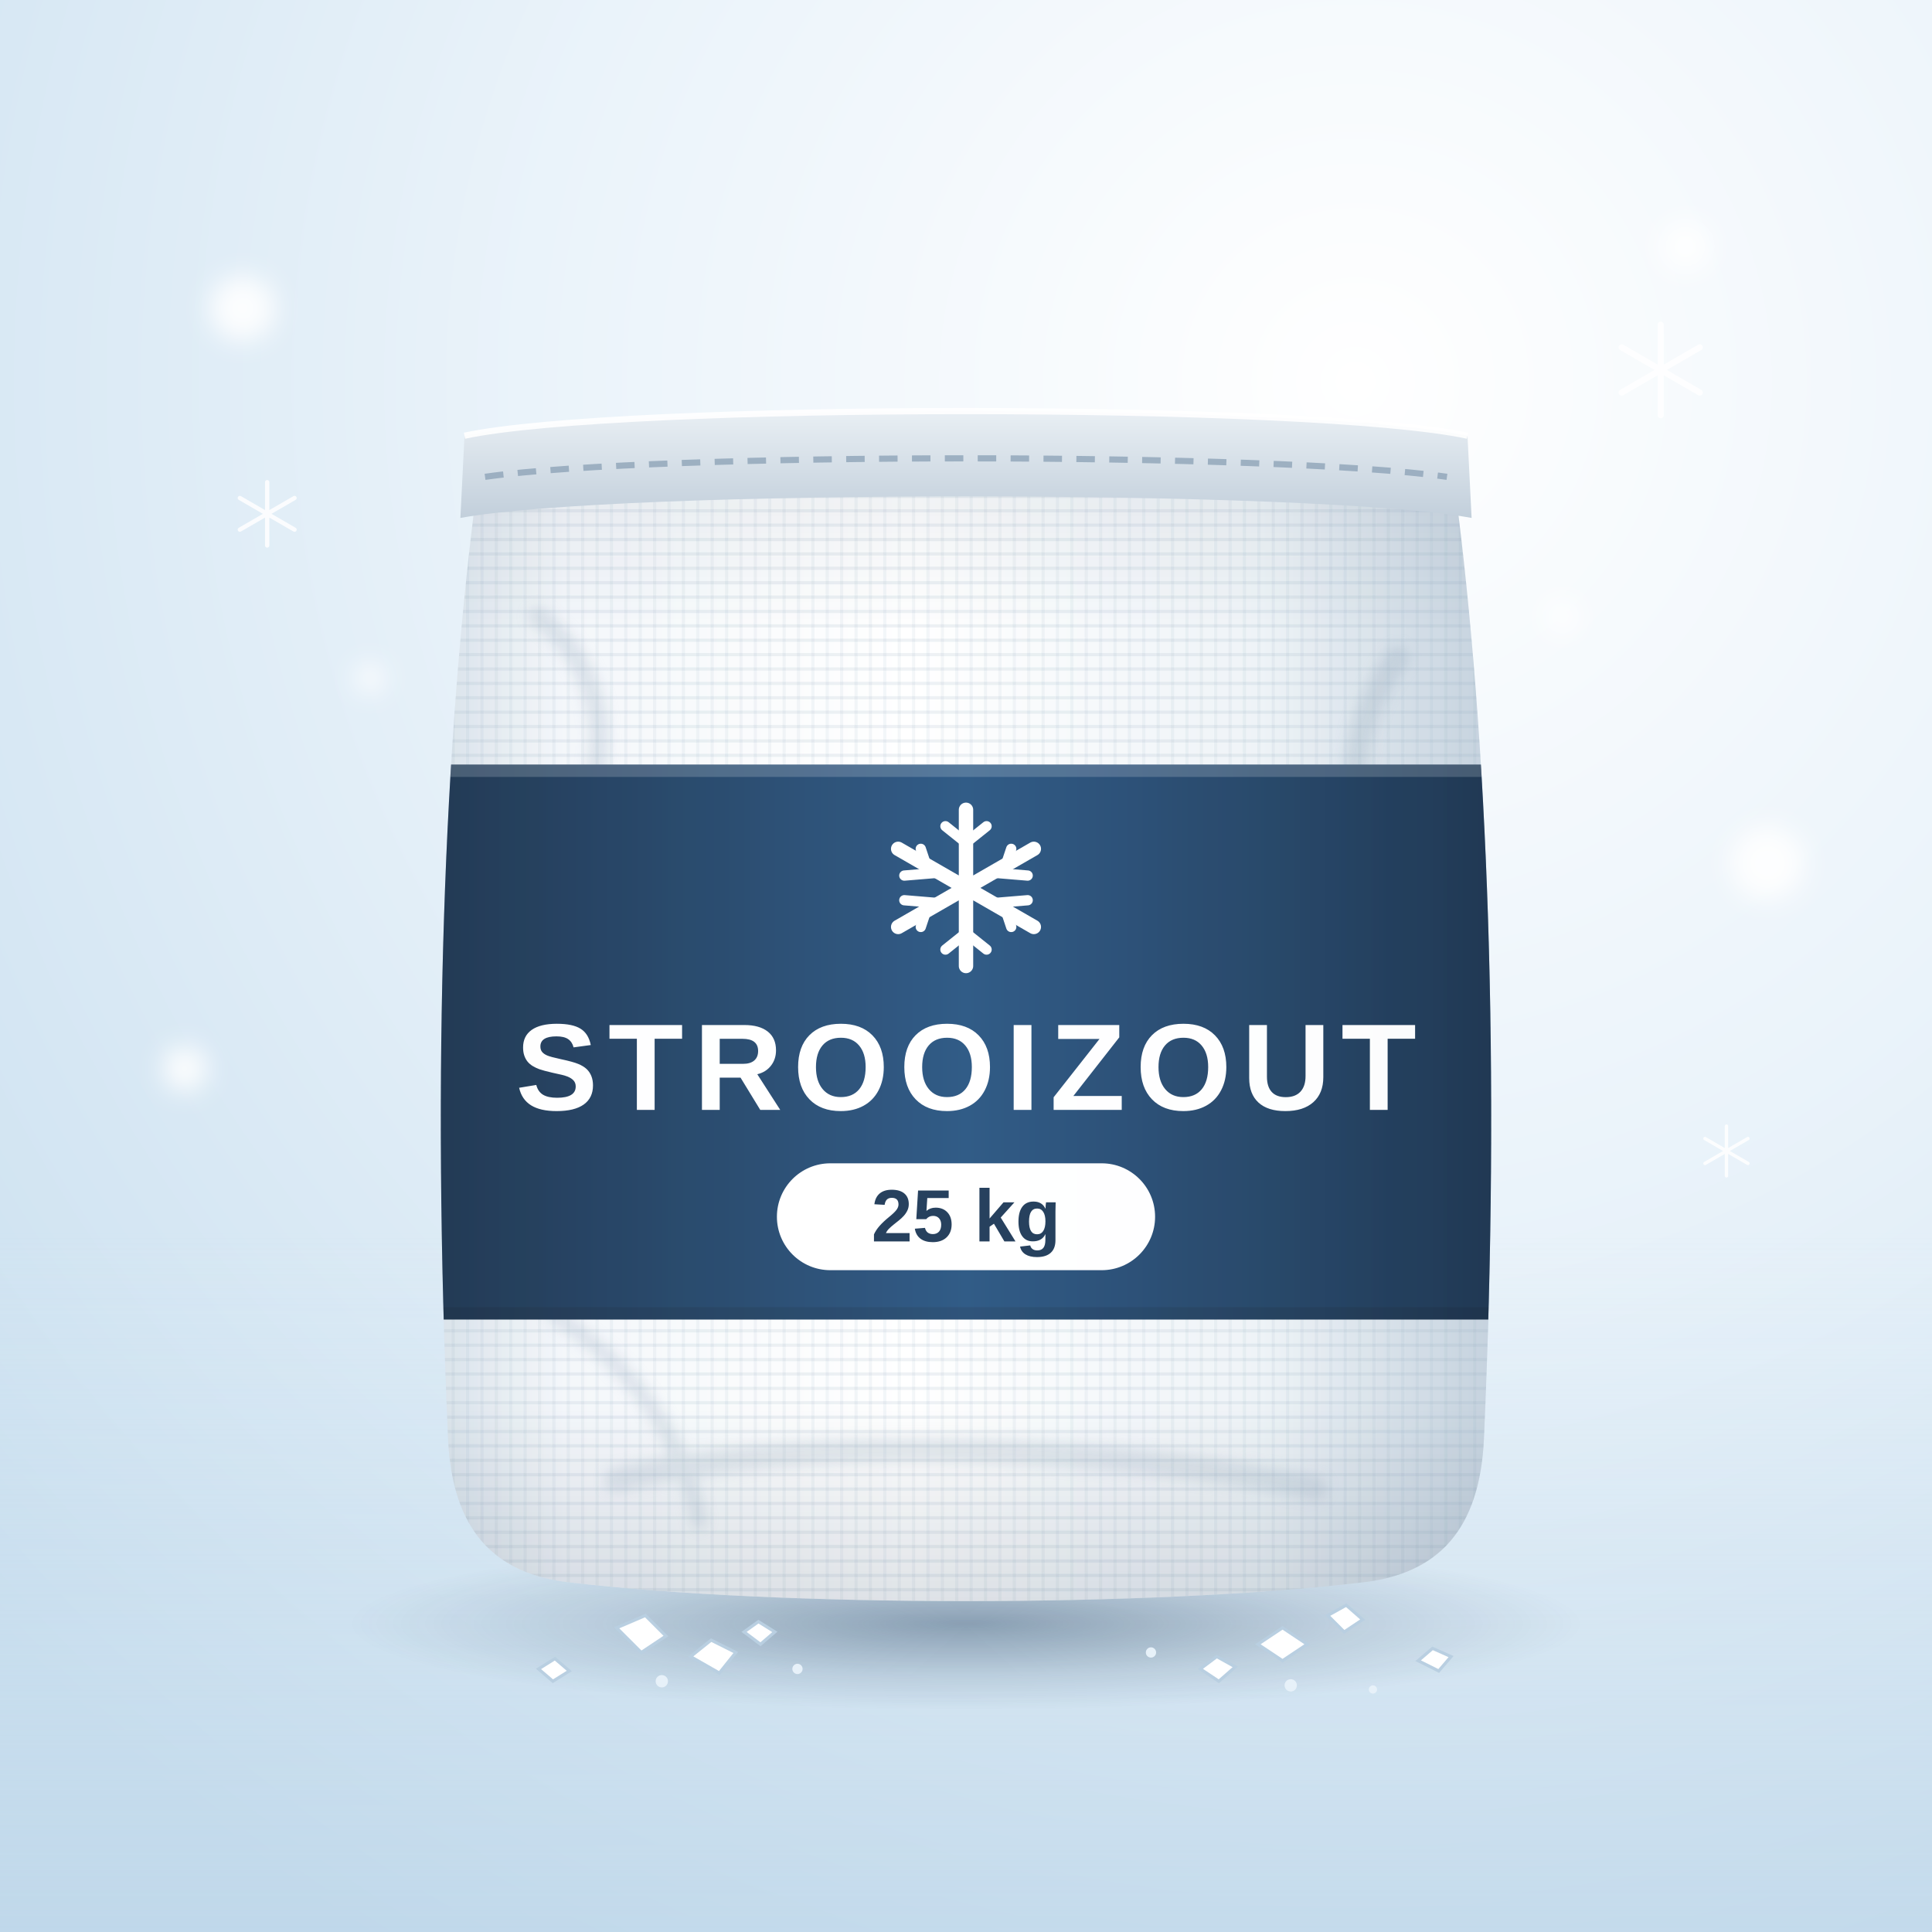
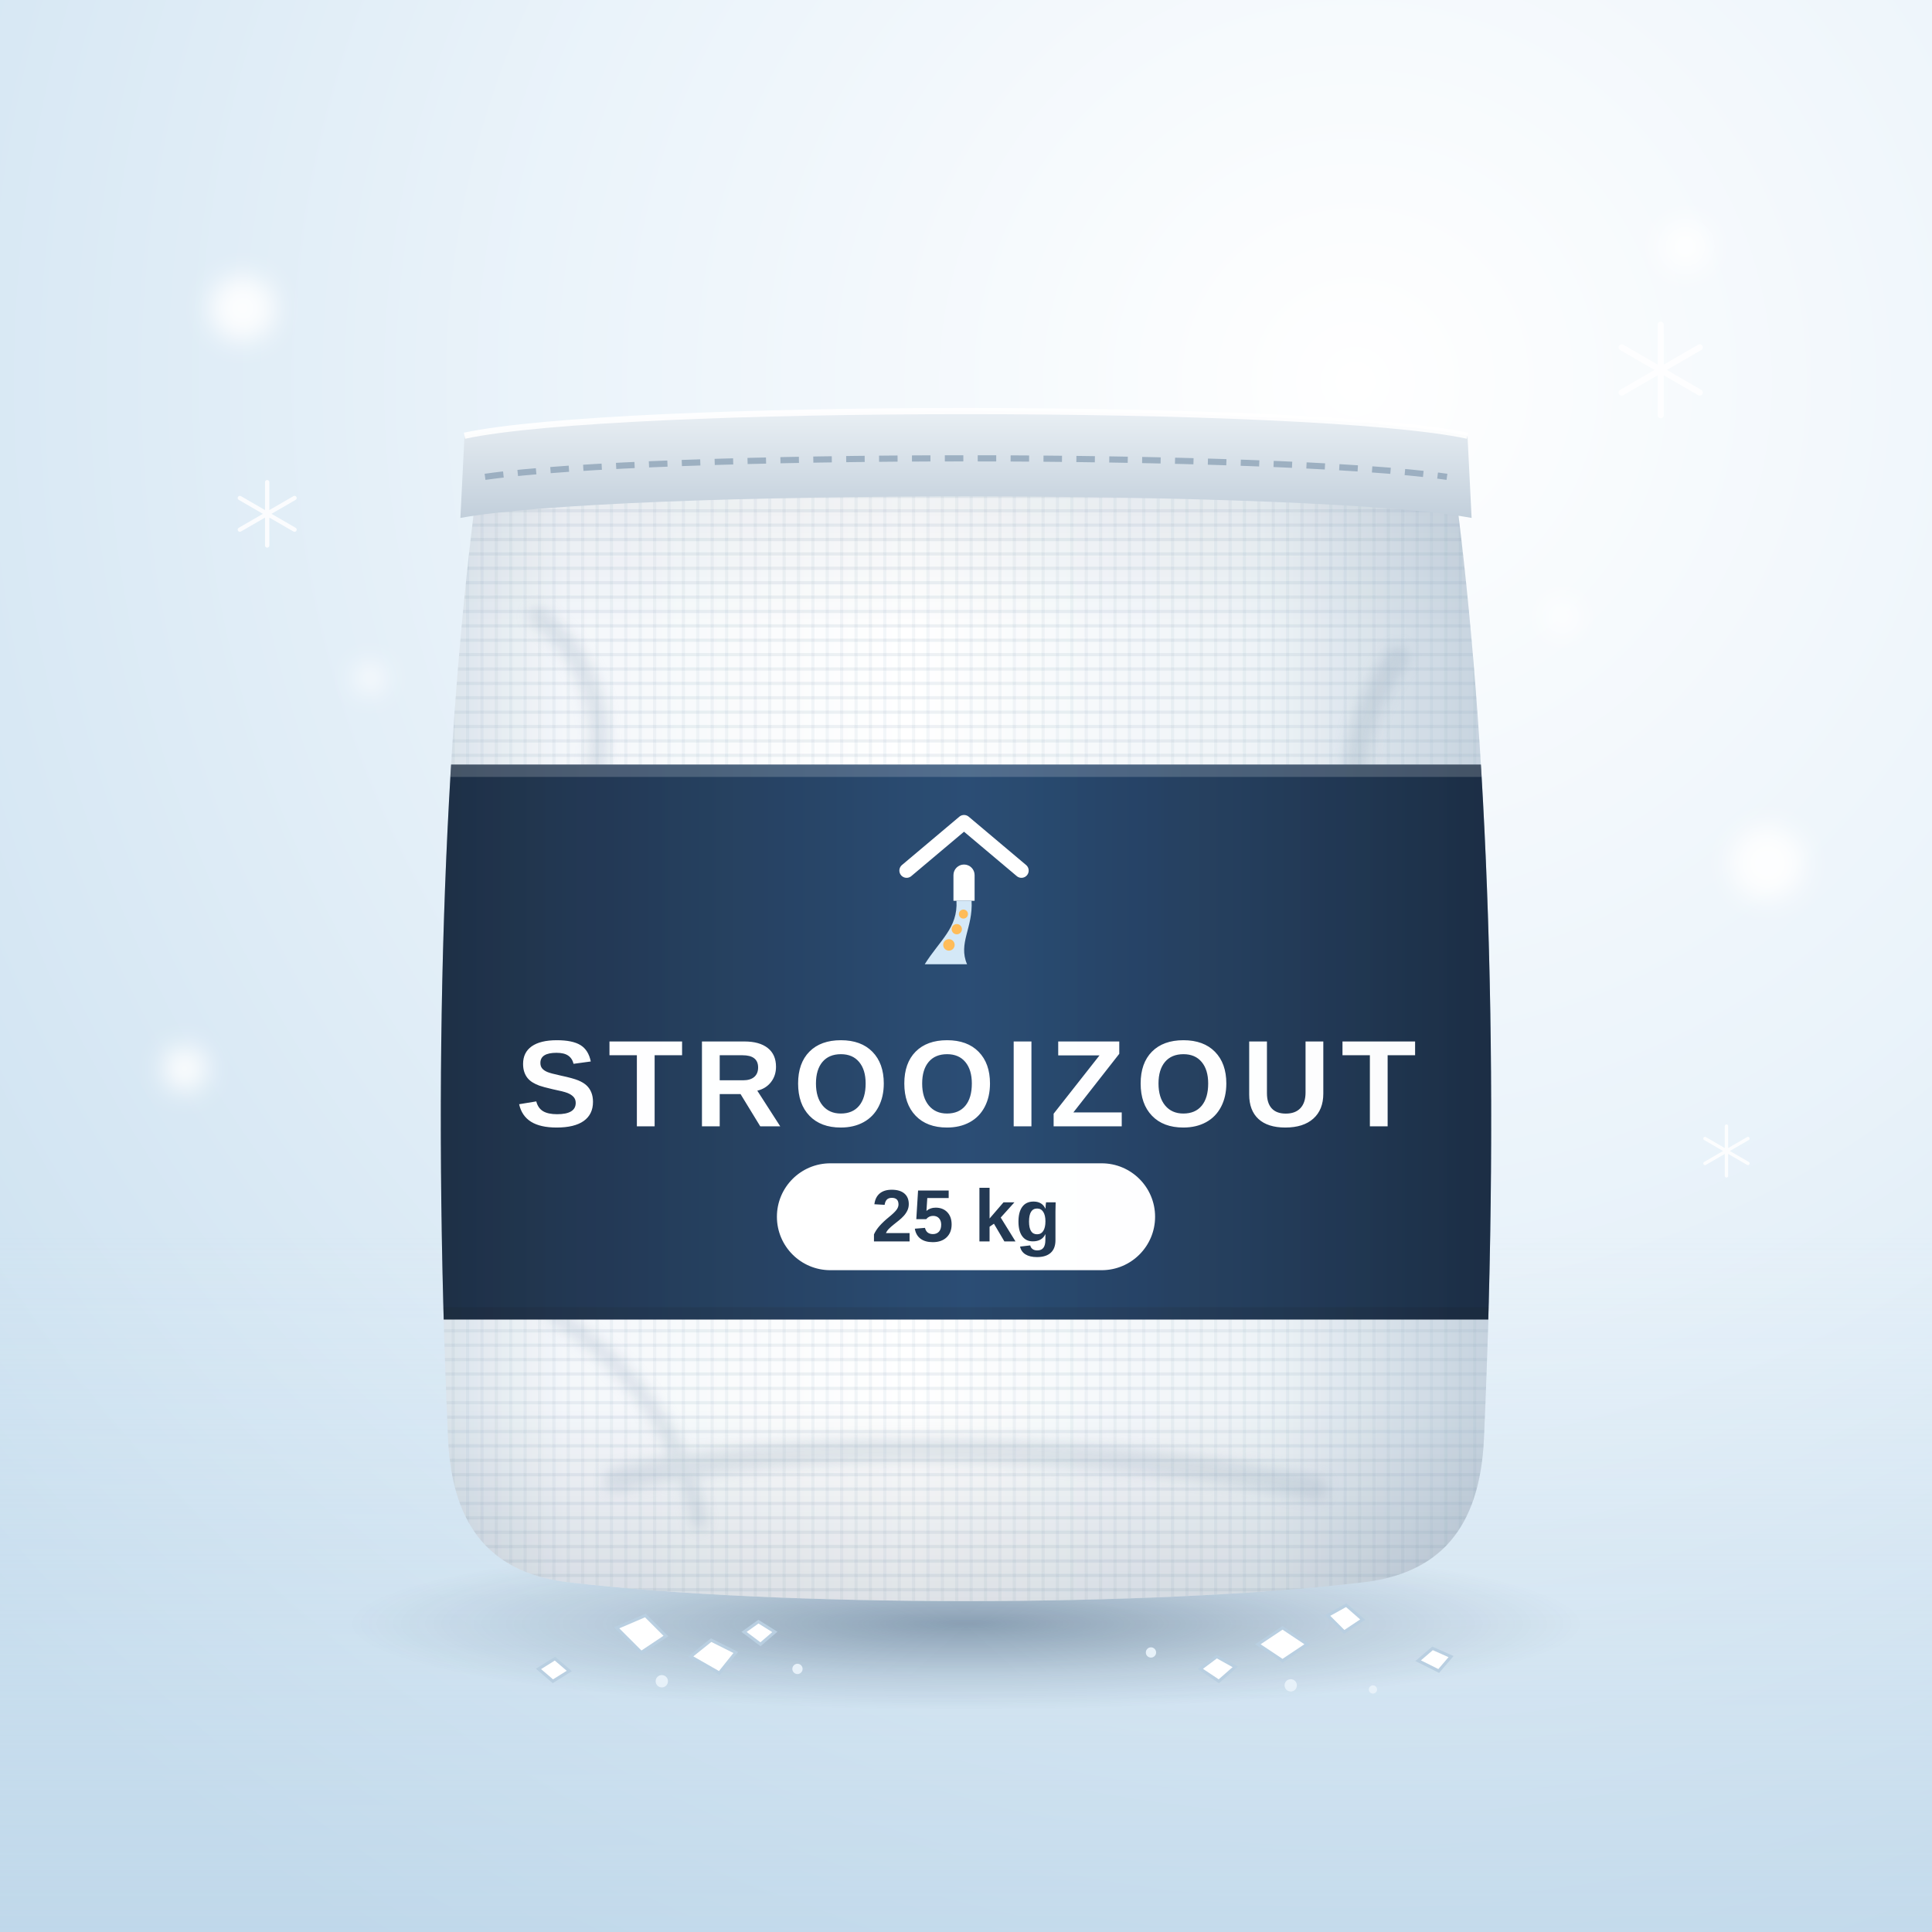
<svg xmlns="http://www.w3.org/2000/svg" viewBox="0 0 940 940" width="940" height="940">
  <defs>
    <radialGradient id="bg" cx="70%" cy="20%" r="95%">
      <stop offset="0" stop-color="#ffffff" />
      <stop offset="0.45" stop-color="#eaf3fa" />
      <stop offset="1" stop-color="#c9dfef" />
    </radialGradient>
    <linearGradient id="vloer" x1="0" y1="0" x2="0" y2="1">
      <stop offset="0" stop-color="#dbe9f4" stop-opacity="0" />
      <stop offset="1" stop-color="#b8d2e6" stop-opacity="0.55" />
    </linearGradient>
    <radialGradient id="schaduw" cx="50%" cy="50%" r="50%">
      <stop offset="0" stop-color="#0f2c4c" stop-opacity="0.38" />
      <stop offset="0.6" stop-color="#0f2c4c" stop-opacity="0.12" />
      <stop offset="1" stop-color="#0f2c4c" stop-opacity="0" />
    </radialGradient>
    <linearGradient id="zak" x1="0" y1="0" x2="1" y2="0">
      <stop offset="0" stop-color="#d9e2ea" />
      <stop offset="0.12" stop-color="#f4f7fa" />
      <stop offset="0.45" stop-color="#ffffff" />
      <stop offset="0.78" stop-color="#eef3f7" />
      <stop offset="1" stop-color="#c5d2de" />
    </linearGradient>
    <linearGradient id="zakV" x1="0" y1="0" x2="0" y2="1">
      <stop offset="0" stop-color="#0f2c4c" stop-opacity="0.10" />
      <stop offset="0.18" stop-color="#0f2c4c" stop-opacity="0" />
      <stop offset="0.82" stop-color="#0f2c4c" stop-opacity="0" />
      <stop offset="1" stop-color="#0f2c4c" stop-opacity="0.16" />
    </linearGradient>
    <pattern id="weef" width="7" height="7" patternUnits="userSpaceOnUse">
      <path d="M0 3.5h7" stroke="#8aa3b8" stroke-opacity="0.16" stroke-width="1.6" />
      <path d="M3.5 0v7" stroke="#8aa3b8" stroke-opacity="0.10" stroke-width="1.6" />
    </pattern>
    <linearGradient id="band" x1="0" y1="0" x2="1" y2="0">
-       <stop offset="0" stop-color="#0d2642" />
-       <stop offset="0.5" stop-color="#1b4a7a" />
-       <stop offset="1" stop-color="#0d2642" />
+       <stop offset="0" stop-color="#081a31" />
+       <stop offset="0.5" stop-color="#143a66" />
+       <stop offset="1" stop-color="#081a31" />
    </linearGradient>
    <linearGradient id="naad" x1="0" y1="0" x2="0" y2="1">
      <stop offset="0" stop-color="#e9eff4" />
      <stop offset="1" stop-color="#c2cfdb" />
    </linearGradient>
    <filter id="zacht" x="-20%" y="-20%" width="140%" height="140%">
      <feGaussianBlur stdDeviation="3" />
    </filter>
    <filter id="vaag" x="-50%" y="-50%" width="200%" height="200%">
      <feGaussianBlur stdDeviation="6" />
    </filter>
    <clipPath id="zakvorm">
      <path id="zakpad" d="M232 238 C 236 214 258 204 286 206 L 654 206 C 682 204 704 214 708 238 C 724 360 730 520 722 700 C 720 744 700 766 662 770 C 560 782 380 782 278 770 C 240 766 220 744 218 700 C 210 520 216 360 232 238 Z" />
    </clipPath>
  </defs>
  <rect width="940" height="940" fill="url(#bg)" />
  <rect y="600" width="940" height="340" fill="url(#vloer)" />
  <g fill="#ffffff" filter="url(#vaag)" opacity="0.9">
    <circle cx="118" cy="150" r="16" />
    <circle cx="820" cy="120" r="12" />
    <circle cx="860" cy="420" r="18" />
    <circle cx="90" cy="520" r="11" />
    <circle cx="760" cy="300" r="8" />
    <circle cx="180" cy="330" r="7" />
  </g>
  <g stroke="#ffffff" stroke-width="3" stroke-linecap="round" opacity="0.85">
    <g transform="translate(808 180)">
      <path d="M0-22v44M-19-11l38 22M-19 11l38-22" />
    </g>
    <g transform="translate(130 250) scale(0.7)">
      <path d="M0-22v44M-19-11l38 22M-19 11l38-22" />
    </g>
    <g transform="translate(840 560) scale(0.55)">
      <path d="M0-22v44M-19-11l38 22M-19 11l38-22" />
    </g>
  </g>
  <ellipse cx="470" cy="790" rx="300" ry="42" fill="url(#schaduw)" />
  <g>
    <path d="M232 238 C 236 214 258 204 286 206 L 654 206 C 682 204 704 214 708 238 C 724 360 730 520 722 700 C 720 744 700 766 662 770 C 560 782 380 782 278 770 C 240 766 220 744 218 700 C 210 520 216 360 232 238 Z" fill="url(#zak)" />
    <g clip-path="url(#zakvorm)">
      <rect x="200" y="200" width="540" height="590" fill="url(#weef)" />
      <rect x="200" y="200" width="540" height="590" fill="url(#zakV)" />
      <g fill="none" stroke="#7d95ab" stroke-linecap="round" opacity="0.22" filter="url(#zacht)">
        <path d="M262 300 C 300 330 300 380 268 420" stroke-width="10" />
        <path d="M680 320 C 650 360 652 420 684 460" stroke-width="12" />
        <path d="M300 720 C 380 700 520 700 640 724" stroke-width="12" />
        <path d="M270 640 C 300 660 330 690 340 740" stroke-width="8" />
      </g>
      <rect x="200" y="372" width="540" height="270" fill="url(#band)" />
      <rect x="200" y="372" width="540" height="6" fill="#ffffff" opacity="0.18" />
      <rect x="200" y="636" width="540" height="6" fill="#000000" opacity="0.12" />
-       <g transform="translate(470 432)" stroke="#ffffff" stroke-width="7" stroke-linecap="round" fill="none">
-         <path d="M0-38v76M-33-19l66 38M-33 19l66-38" />
-         <path d="M-10-30l10 8 10-8M-10 30l10-8 10 8M-30-6l12-1-4-12M30 6l-12 1 4 12M-30 6l12 1-4 12M30-6l-12-1 4-12" stroke-width="5" />
+       <g transform="translate(422 378) scale(1.47)">
+         <path d="M13 31 32 15l19 16" fill="none" stroke="#fff" stroke-width="4.8" stroke-linecap="round" stroke-linejoin="round" />
+         <path d="M28.5 41v-8.5a3.5 3.5 0 0 1 7 0V41z" fill="#fff" />
+         <path d="M19 62 C 24 54, 30 50, 29.5 41 L 34.5 41 C 35 50, 30 55, 33 62 Z" fill="#cfe6f6" />
+         <g fill="#ffb547">
+           <circle cx="31.8" cy="45.4" r="1.5" />
+           <circle cx="29.6" cy="50.4" r="1.7" />
+           <circle cx="27" cy="55.6" r="1.9" />
+         </g>
      </g>
-       <text x="470" y="540" text-anchor="middle" font-family="Geist, Arial, sans-serif" font-weight="800" font-size="60" letter-spacing="5" fill="#ffffff">STROOIZOUT</text>
+       <text x="470" y="548" text-anchor="middle" font-family="Geist, Arial, sans-serif" font-weight="800" font-size="60" letter-spacing="5" fill="#ffffff">STROOIZOUT</text>
      <rect x="378" y="566" width="184" height="52" rx="26" fill="#ffffff" />
-       <text x="470" y="604" text-anchor="middle" font-family="Geist, Arial, sans-serif" font-weight="800" font-size="36" fill="#0f2c4c">25 kg</text>
+       <text x="470" y="604" text-anchor="middle" font-family="Geist, Arial, sans-serif" font-weight="800" font-size="36" fill="#0b2340">25 kg</text>
      <rect x="200" y="200" width="540" height="590" fill="url(#zak)" opacity="0.10" />
    </g>
    <path d="M226 212 C 300 196 640 196 714 212 L 716 252 C 640 238 300 238 224 252 Z" fill="url(#naad)" />
    <path d="M236 232 C 320 220 620 220 704 232" stroke="#8ea4b8" stroke-width="3" stroke-dasharray="9 7" fill="none" opacity="0.8" />
    <path d="M226 212 C 300 196 640 196 714 212" stroke="#ffffff" stroke-width="3" fill="none" opacity="0.9" />
  </g>
  <g>
    <g fill="#ffffff" stroke="#b9cfe1" stroke-width="1.5">
      <path d="M300 792 l14 -6 10 10 -12 8 z" />
      <path d="M336 806 l10 -8 12 6 -8 10 z" />
      <path d="M612 800 l12 -8 12 8 -12 8 z" />
      <path d="M646 786 l9 -5 8 7 -9 6 z" />
      <path d="M584 812 l8 -6 9 5 -8 7 z" />
      <path d="M362 794 l7 -5 8 5 -7 6 z" />
      <path d="M690 808 l7 -6 9 4 -6 7 z" />
      <path d="M262 812 l8 -5 7 6 -8 5 z" />
    </g>
    <g fill="#e7f1f9">
      <circle cx="322" cy="818" r="3" />
      <circle cx="628" cy="820" r="3" />
      <circle cx="560" cy="804" r="2.5" />
      <circle cx="388" cy="812" r="2.5" />
      <circle cx="668" cy="822" r="2" />
    </g>
  </g>
</svg>
